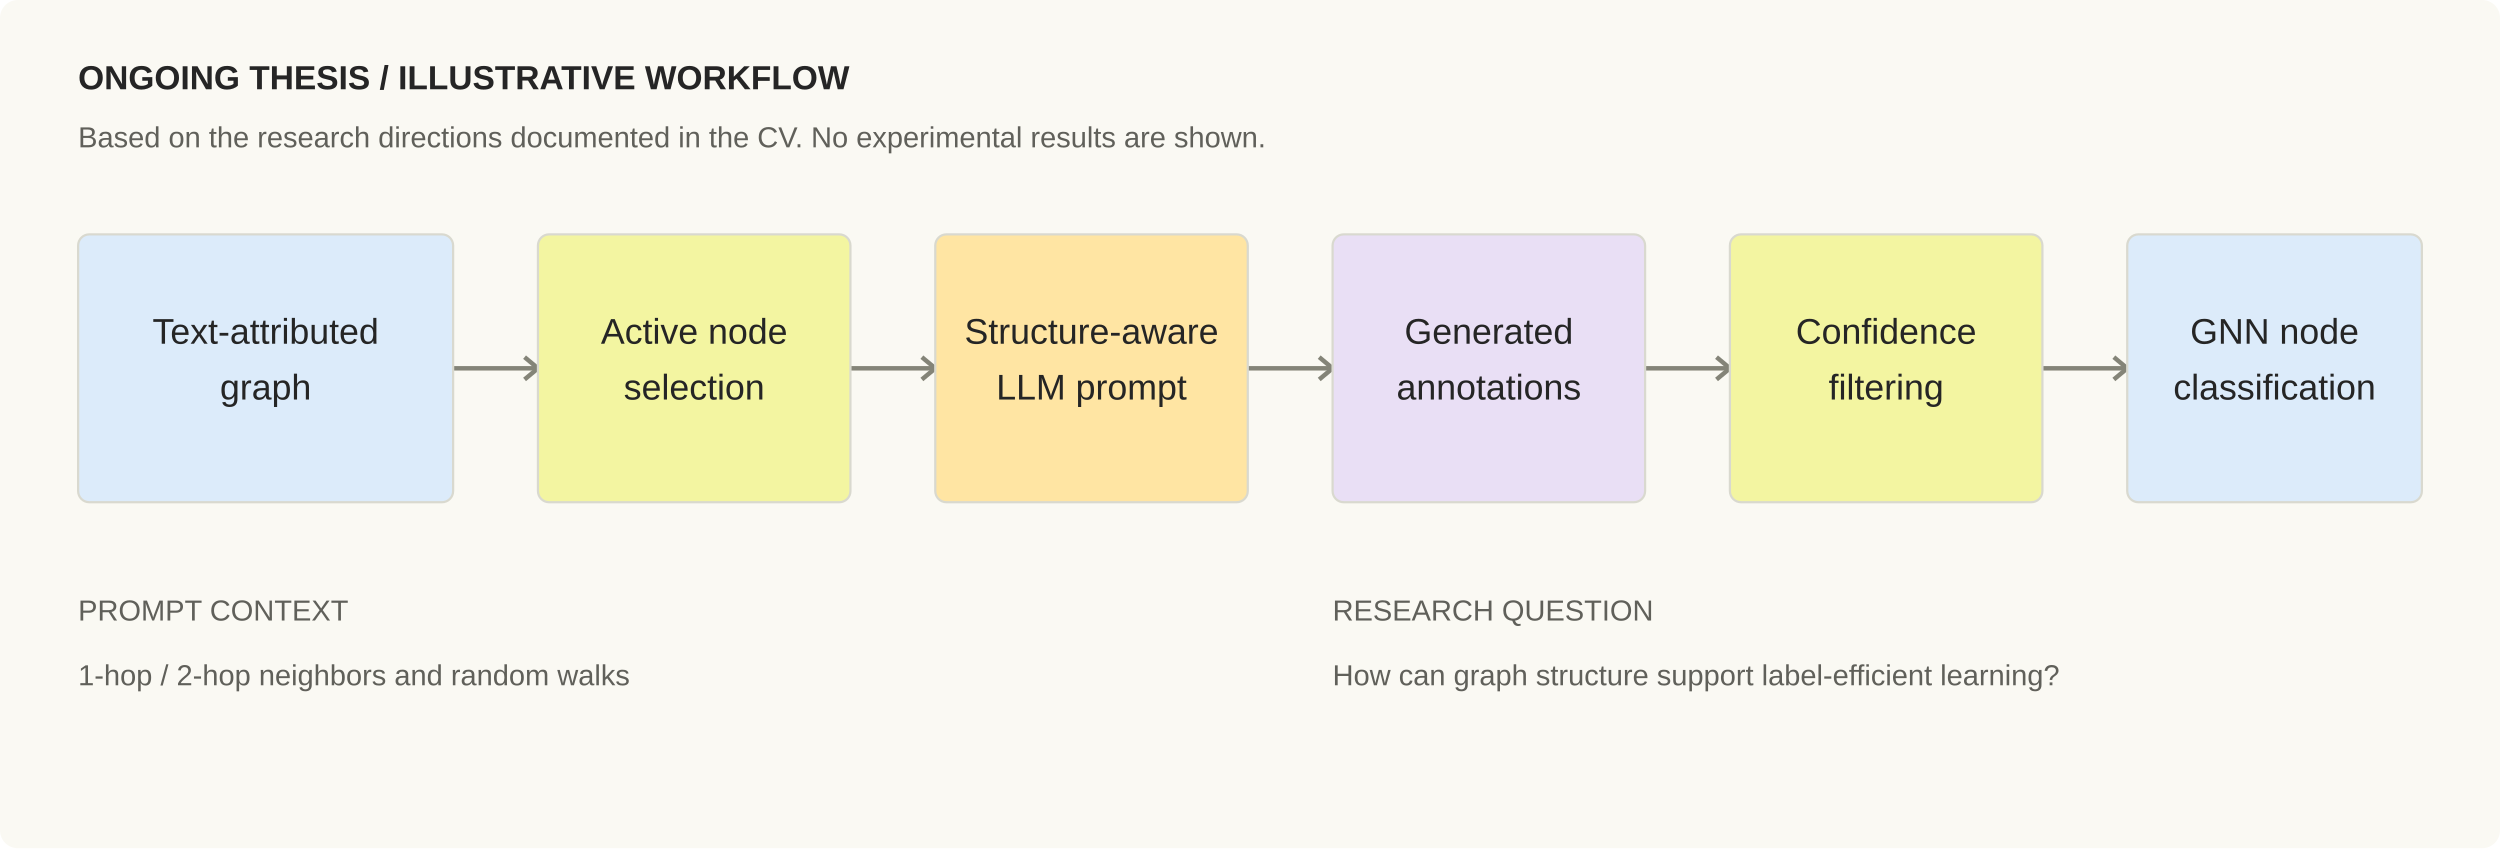
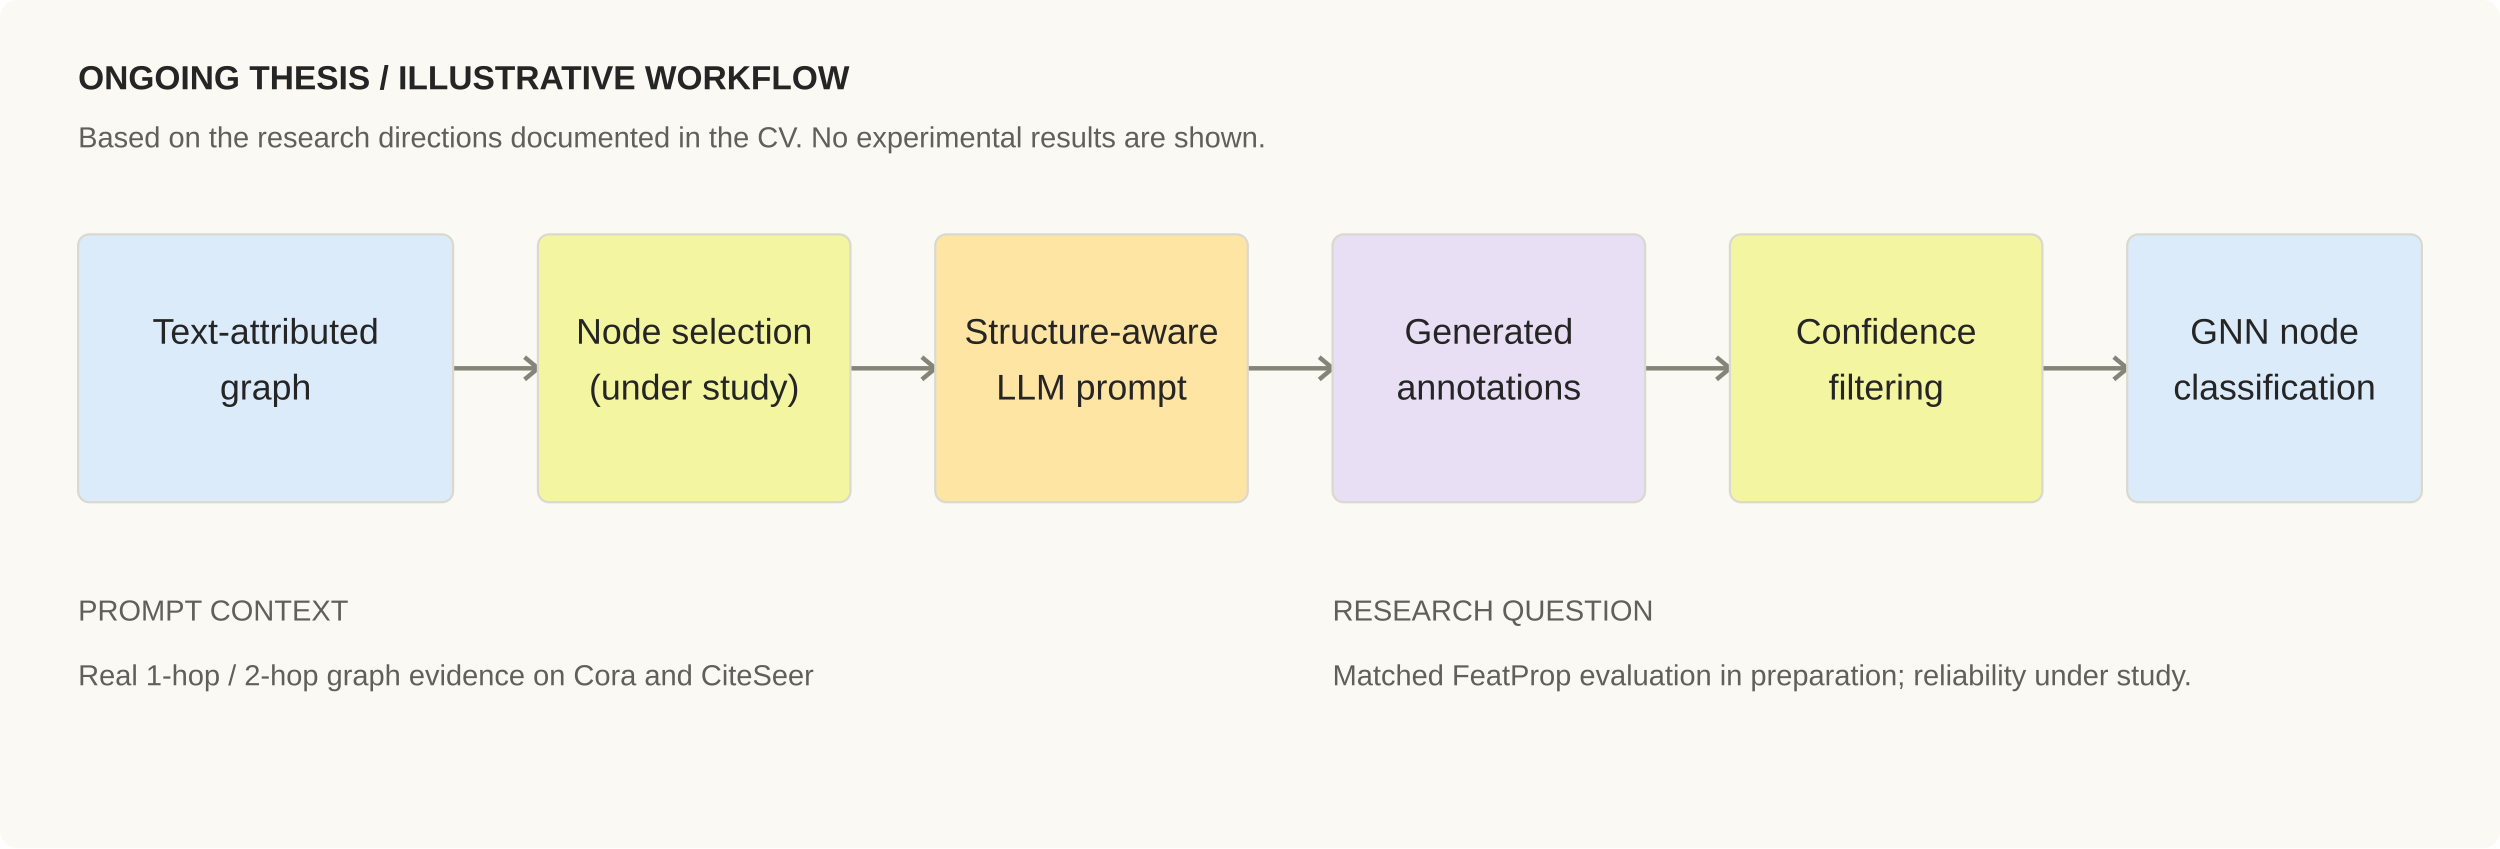
<svg xmlns="http://www.w3.org/2000/svg" viewBox="0 0 1120 380" fill="none">
  <rect width="1120" height="380" rx="8" fill="#FAF9F3" />
  <g font-family="Segoe UI,Arial,sans-serif" fill="#252525">
    <text x="35" y="40" font-size="15" font-weight="600">ONGOING THESIS / ILLUSTRATIVE WORKFLOW</text>
    <text x="35" y="66" font-size="13" fill="#60605A">Based on the research directions documented in the CV. No experimental results are shown.</text>
  </g>
  <g stroke="#848478" stroke-width="2">
    <path d="M203 165H241M381 165H419M559 165H597M737 165H775M915 165H953" />
    <path d="m235 160 6 5-6 5m178-10 6 5-6 5m178-10 6 5-6 5m178-10 6 5-6 5m178-10 6 5-6 5" />
  </g>
  <g stroke="#D9D9CF">
    <rect x="35" y="105" width="168" height="120" rx="5" fill="#DCEBFA" />
    <rect x="241" y="105" width="140" height="120" rx="5" fill="#F3F5A1" />
    <rect x="419" y="105" width="140" height="120" rx="5" fill="#FFE5A3" />
    <rect x="597" y="105" width="140" height="120" rx="5" fill="#E9DFF5" />
    <rect x="775" y="105" width="140" height="120" rx="5" fill="#F3F5A1" />
    <rect x="953" y="105" width="132" height="120" rx="5" fill="#DCEBFA" />
  </g>
  <g font-family="Segoe UI,Arial,sans-serif" fill="#252525" font-size="16" text-anchor="middle">
    <text x="119" y="154">Text-attributed</text>
    <text x="119" y="179">graph</text>
-     <text x="311" y="154">Active node</text>
-     <text x="311" y="179">selection</text>
+     <text x="311" y="154">Node selection</text>
+     <text x="311" y="179">(under study)</text>
    <text x="489" y="154">Structure-aware</text>
    <text x="489" y="179">LLM prompt</text>
    <text x="667" y="154">Generated</text>
    <text x="667" y="179">annotations</text>
    <text x="845" y="154">Confidence</text>
    <text x="845" y="179">filtering</text>
    <text x="1019" y="154">GNN node</text>
    <text x="1019" y="179">classification</text>
  </g>
  <g font-family="Segoe UI,Arial,sans-serif" font-size="13" fill="#60605A">
    <text x="35" y="278">PROMPT CONTEXT</text>
-     <text x="35" y="307">1-hop / 2-hop neighbors and random walks</text>
+     <text x="35" y="307">Real 1-hop / 2-hop graph evidence on Cora and CiteSeer</text>
    <text x="597" y="278">RESEARCH QUESTION</text>
-     <text x="597" y="307">How can graph structure support label-efficient learning?</text>
+     <text x="597" y="307">Matched FeatProp evaluation in preparation; reliability under study.</text>
  </g>
</svg>
